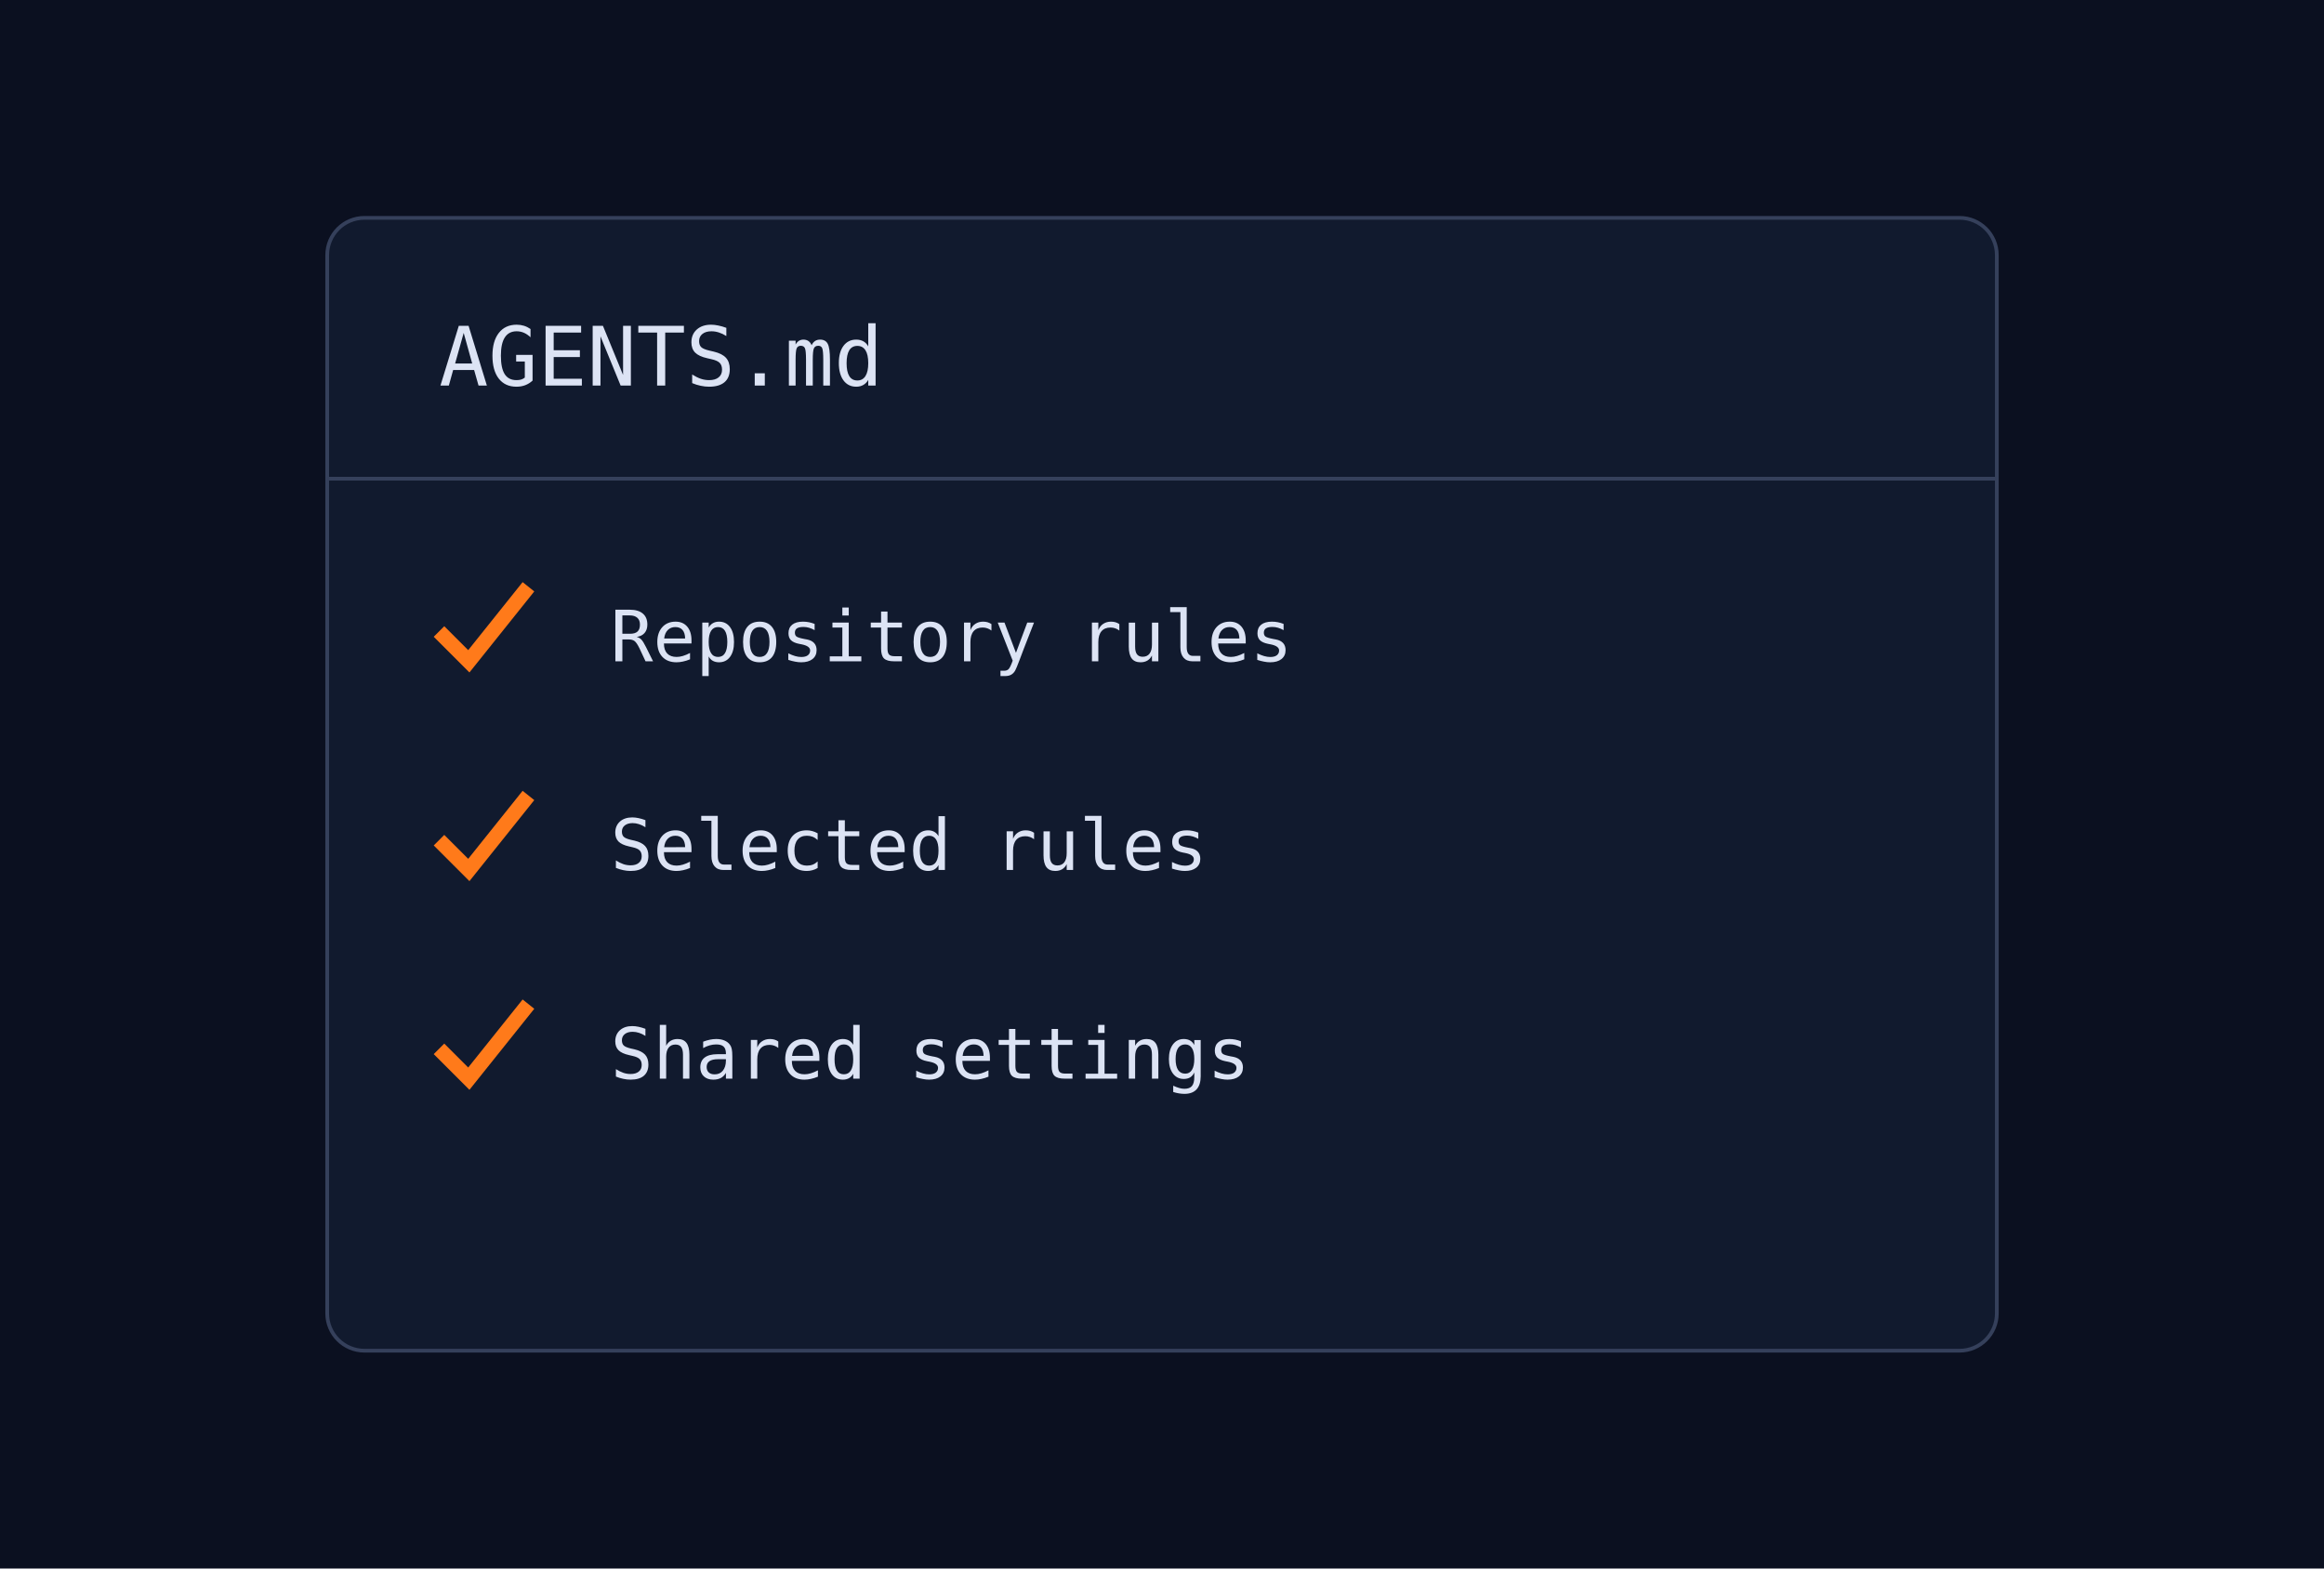
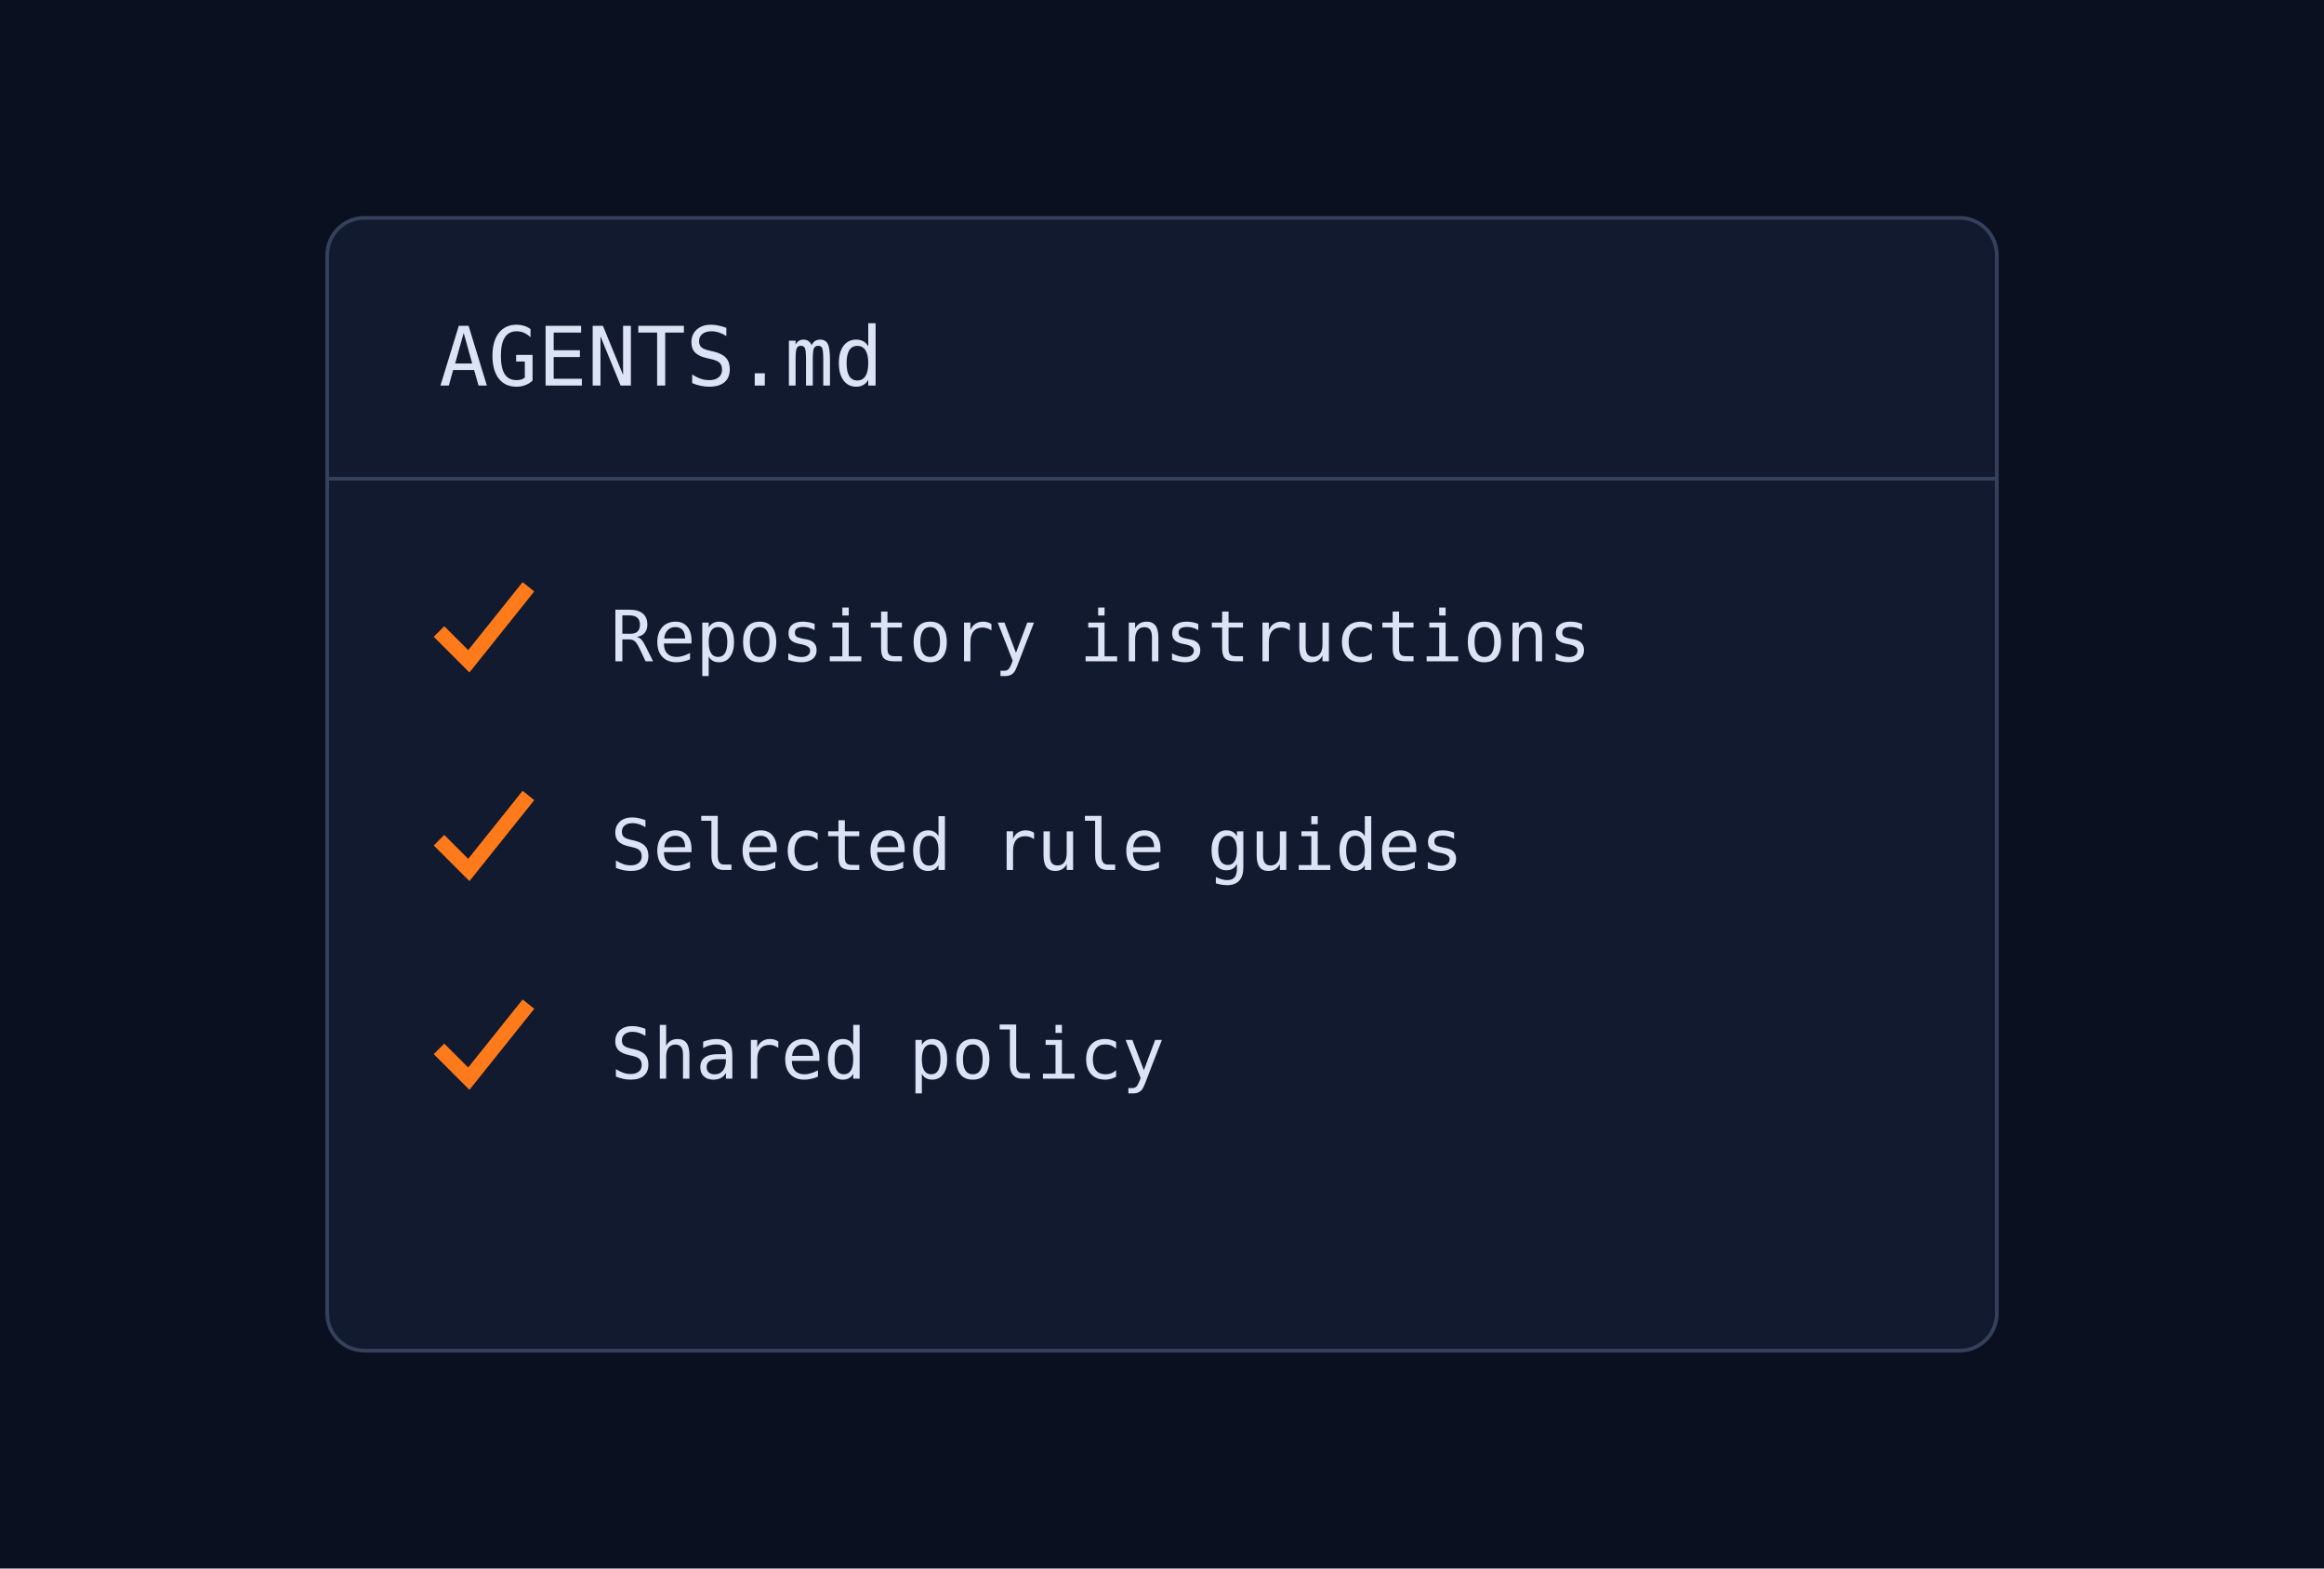
<svg xmlns="http://www.w3.org/2000/svg" viewBox="0 0 640 432">
  <path fill="#0b1020" d="M0 0h640v432H0z" />
  <g transform="translate(-8.421 -5.684)scale(1.02632)">
    <rect width="448" height="304" x="96" y="64" fill="#111a2e" stroke="#35405b" rx="10" />
    <text x="126" y="109" fill="#dce3f4" font-family="monospace" font-size="22">AGENTS.md</text>
    <path stroke="#35405b" d="M96 134h448" />
    <path fill="none" stroke="#ff7a1a" stroke-width="4" d="m126 175 8 8 16-20" />
-     <text x="172" y="183" fill="#dce3f4" font-family="monospace" font-size="19">Repository rules</text>
+     <text x="172" y="183" fill="#dce3f4" font-family="monospace" font-size="19">Repository instructions</text>
    <path fill="none" stroke="#ff7a1a" stroke-width="4" d="m126 231 8 8 16-20" />
-     <text x="172" y="239" fill="#dce3f4" font-family="monospace" font-size="19">Selected rules</text>
+     <text x="172" y="239" fill="#dce3f4" font-family="monospace" font-size="19">Selected rule guides</text>
    <path fill="none" stroke="#ff7a1a" stroke-width="4" d="m126 287 8 8 16-20" />
-     <text x="172" y="295" fill="#dce3f4" font-family="monospace" font-size="19">Shared settings</text>
+     <text x="172" y="295" fill="#dce3f4" font-family="monospace" font-size="19">Shared policy</text>
  </g>
</svg>
